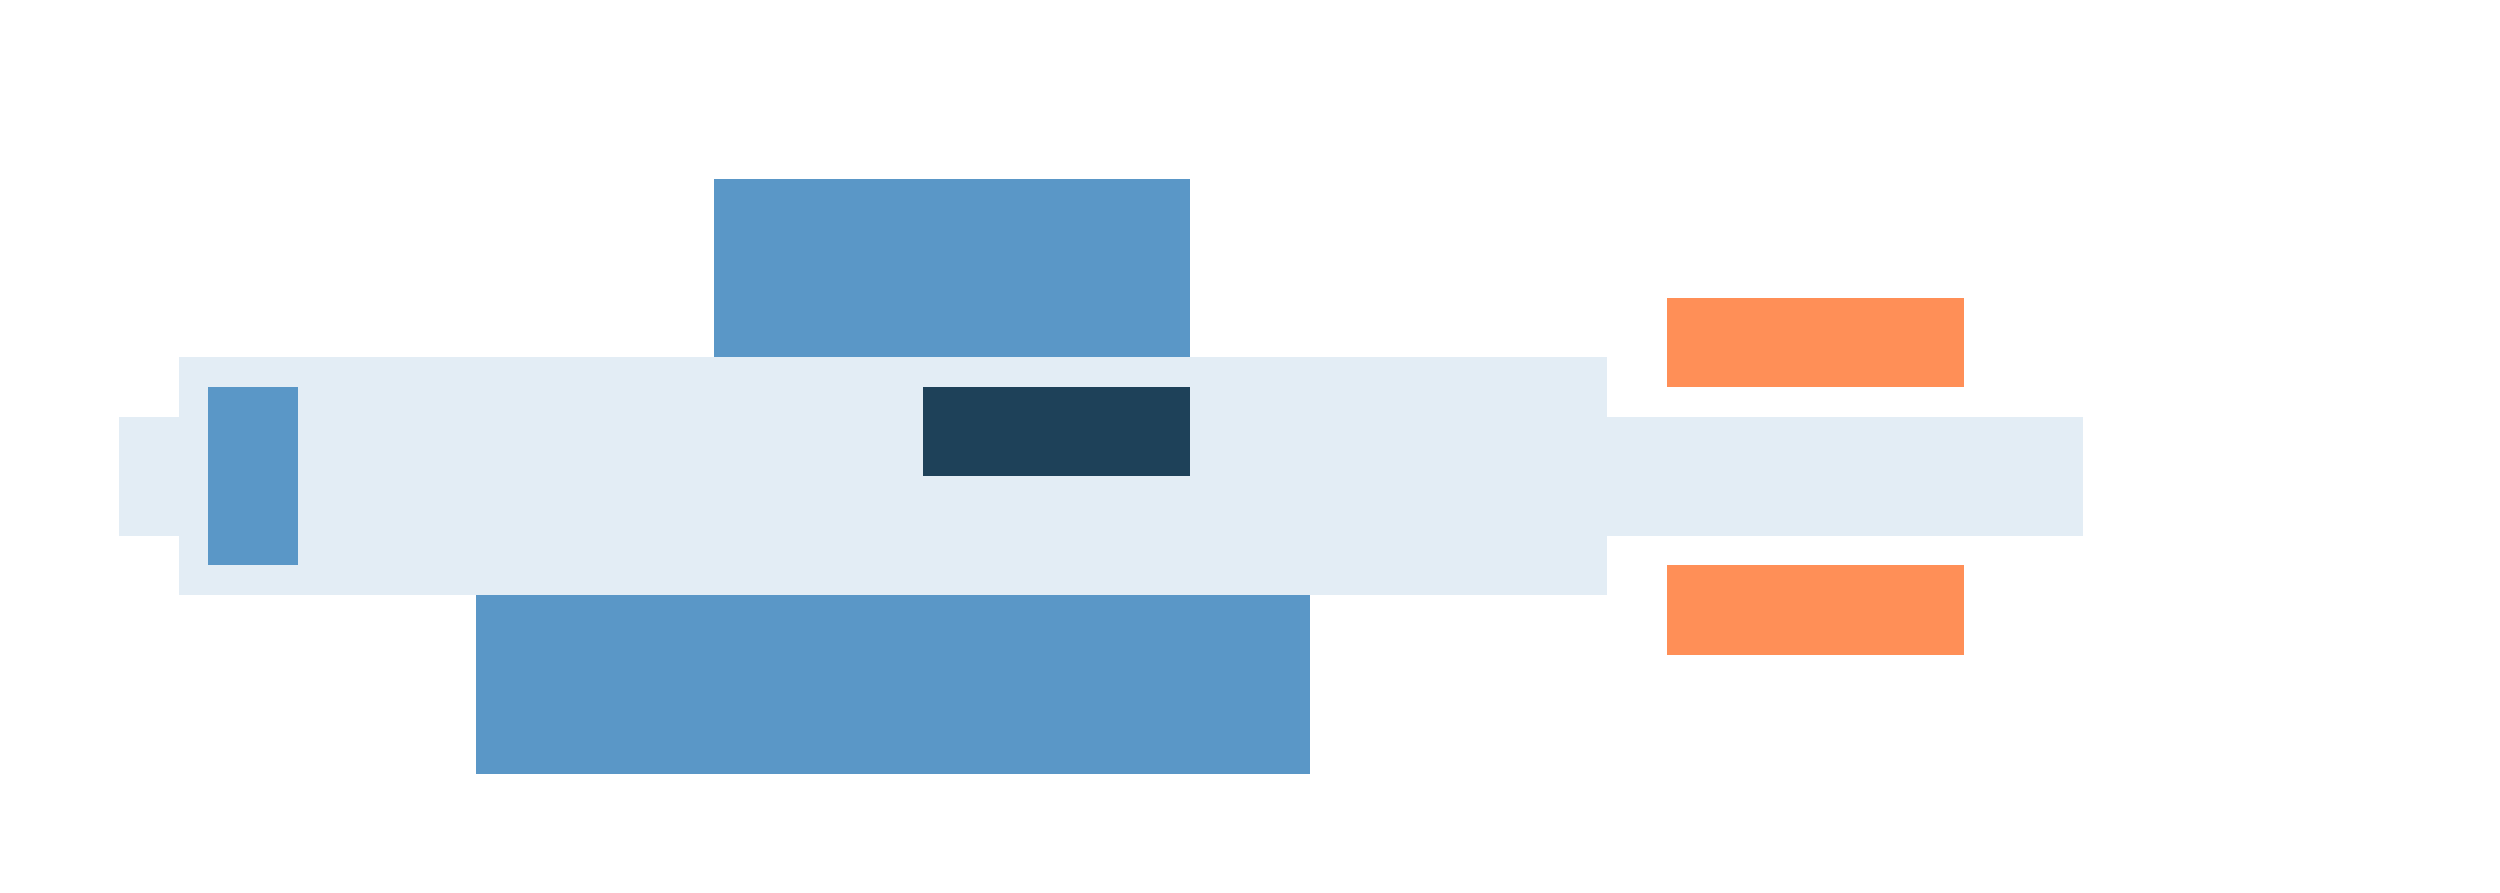
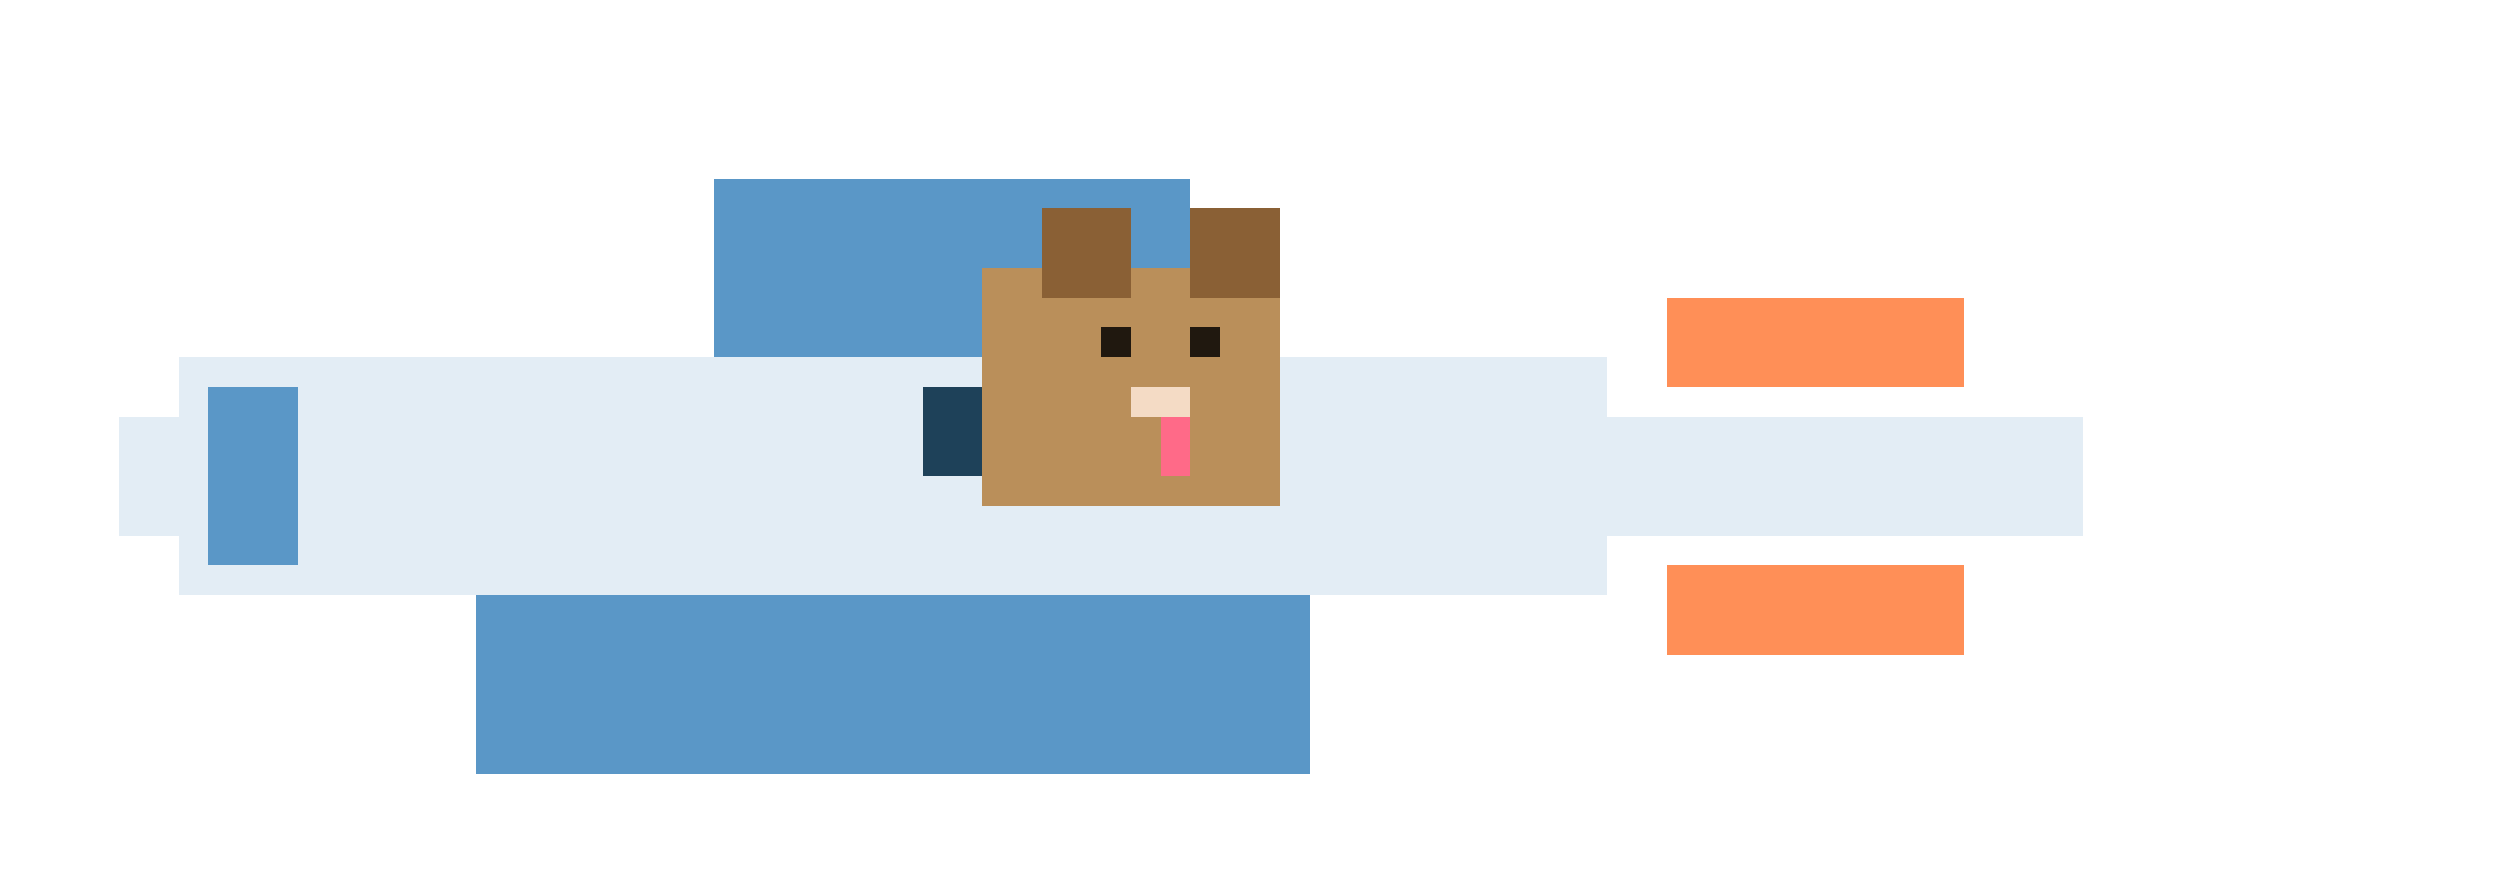
<svg xmlns="http://www.w3.org/2000/svg" viewBox="0 0 84 30" shape-rendering="crispEdges">
  <rect width="84" height="30" fill="none" />
  <rect x="6" y="12" width="48" height="8" fill="#e3edf5" />
  <rect x="50" y="14" width="20" height="4" fill="#e3edf5" />
  <rect x="4" y="14" width="8" height="4" fill="#e3edf5" />
  <rect x="24" y="6" width="16" height="6" fill="#5a97c7" />
  <rect x="16" y="20" width="28" height="6" fill="#5a97c7" />
  <rect x="56" y="10" width="10" height="3" fill="#ff8f57" />
  <rect x="56" y="19" width="10" height="3" fill="#ff8f57" />
  <rect x="7" y="13" width="3" height="6" fill="#5a97c7" />
  <rect x="31" y="13" width="9" height="3" fill="#1e4159" />
+   <rect x="33" y="9" width="10" height="8" fill="#ba8f5a" />
+   <rect x="35" y="7" width="3" height="3" fill="#8a6035" />
+   <rect x="40" y="7" width="3" height="3" fill="#8a6035" />
+   <rect x="37" y="11" width="1" height="1" fill="#20180f" />
+   <rect x="40" y="11" width="1" height="1" fill="#20180f" />
+   <rect x="38" y="13" width="2" height="1" fill="#f4dbc5" />
+   <rect x="39" y="14" width="1" height="2" fill="#ff6a88" />
</svg>
